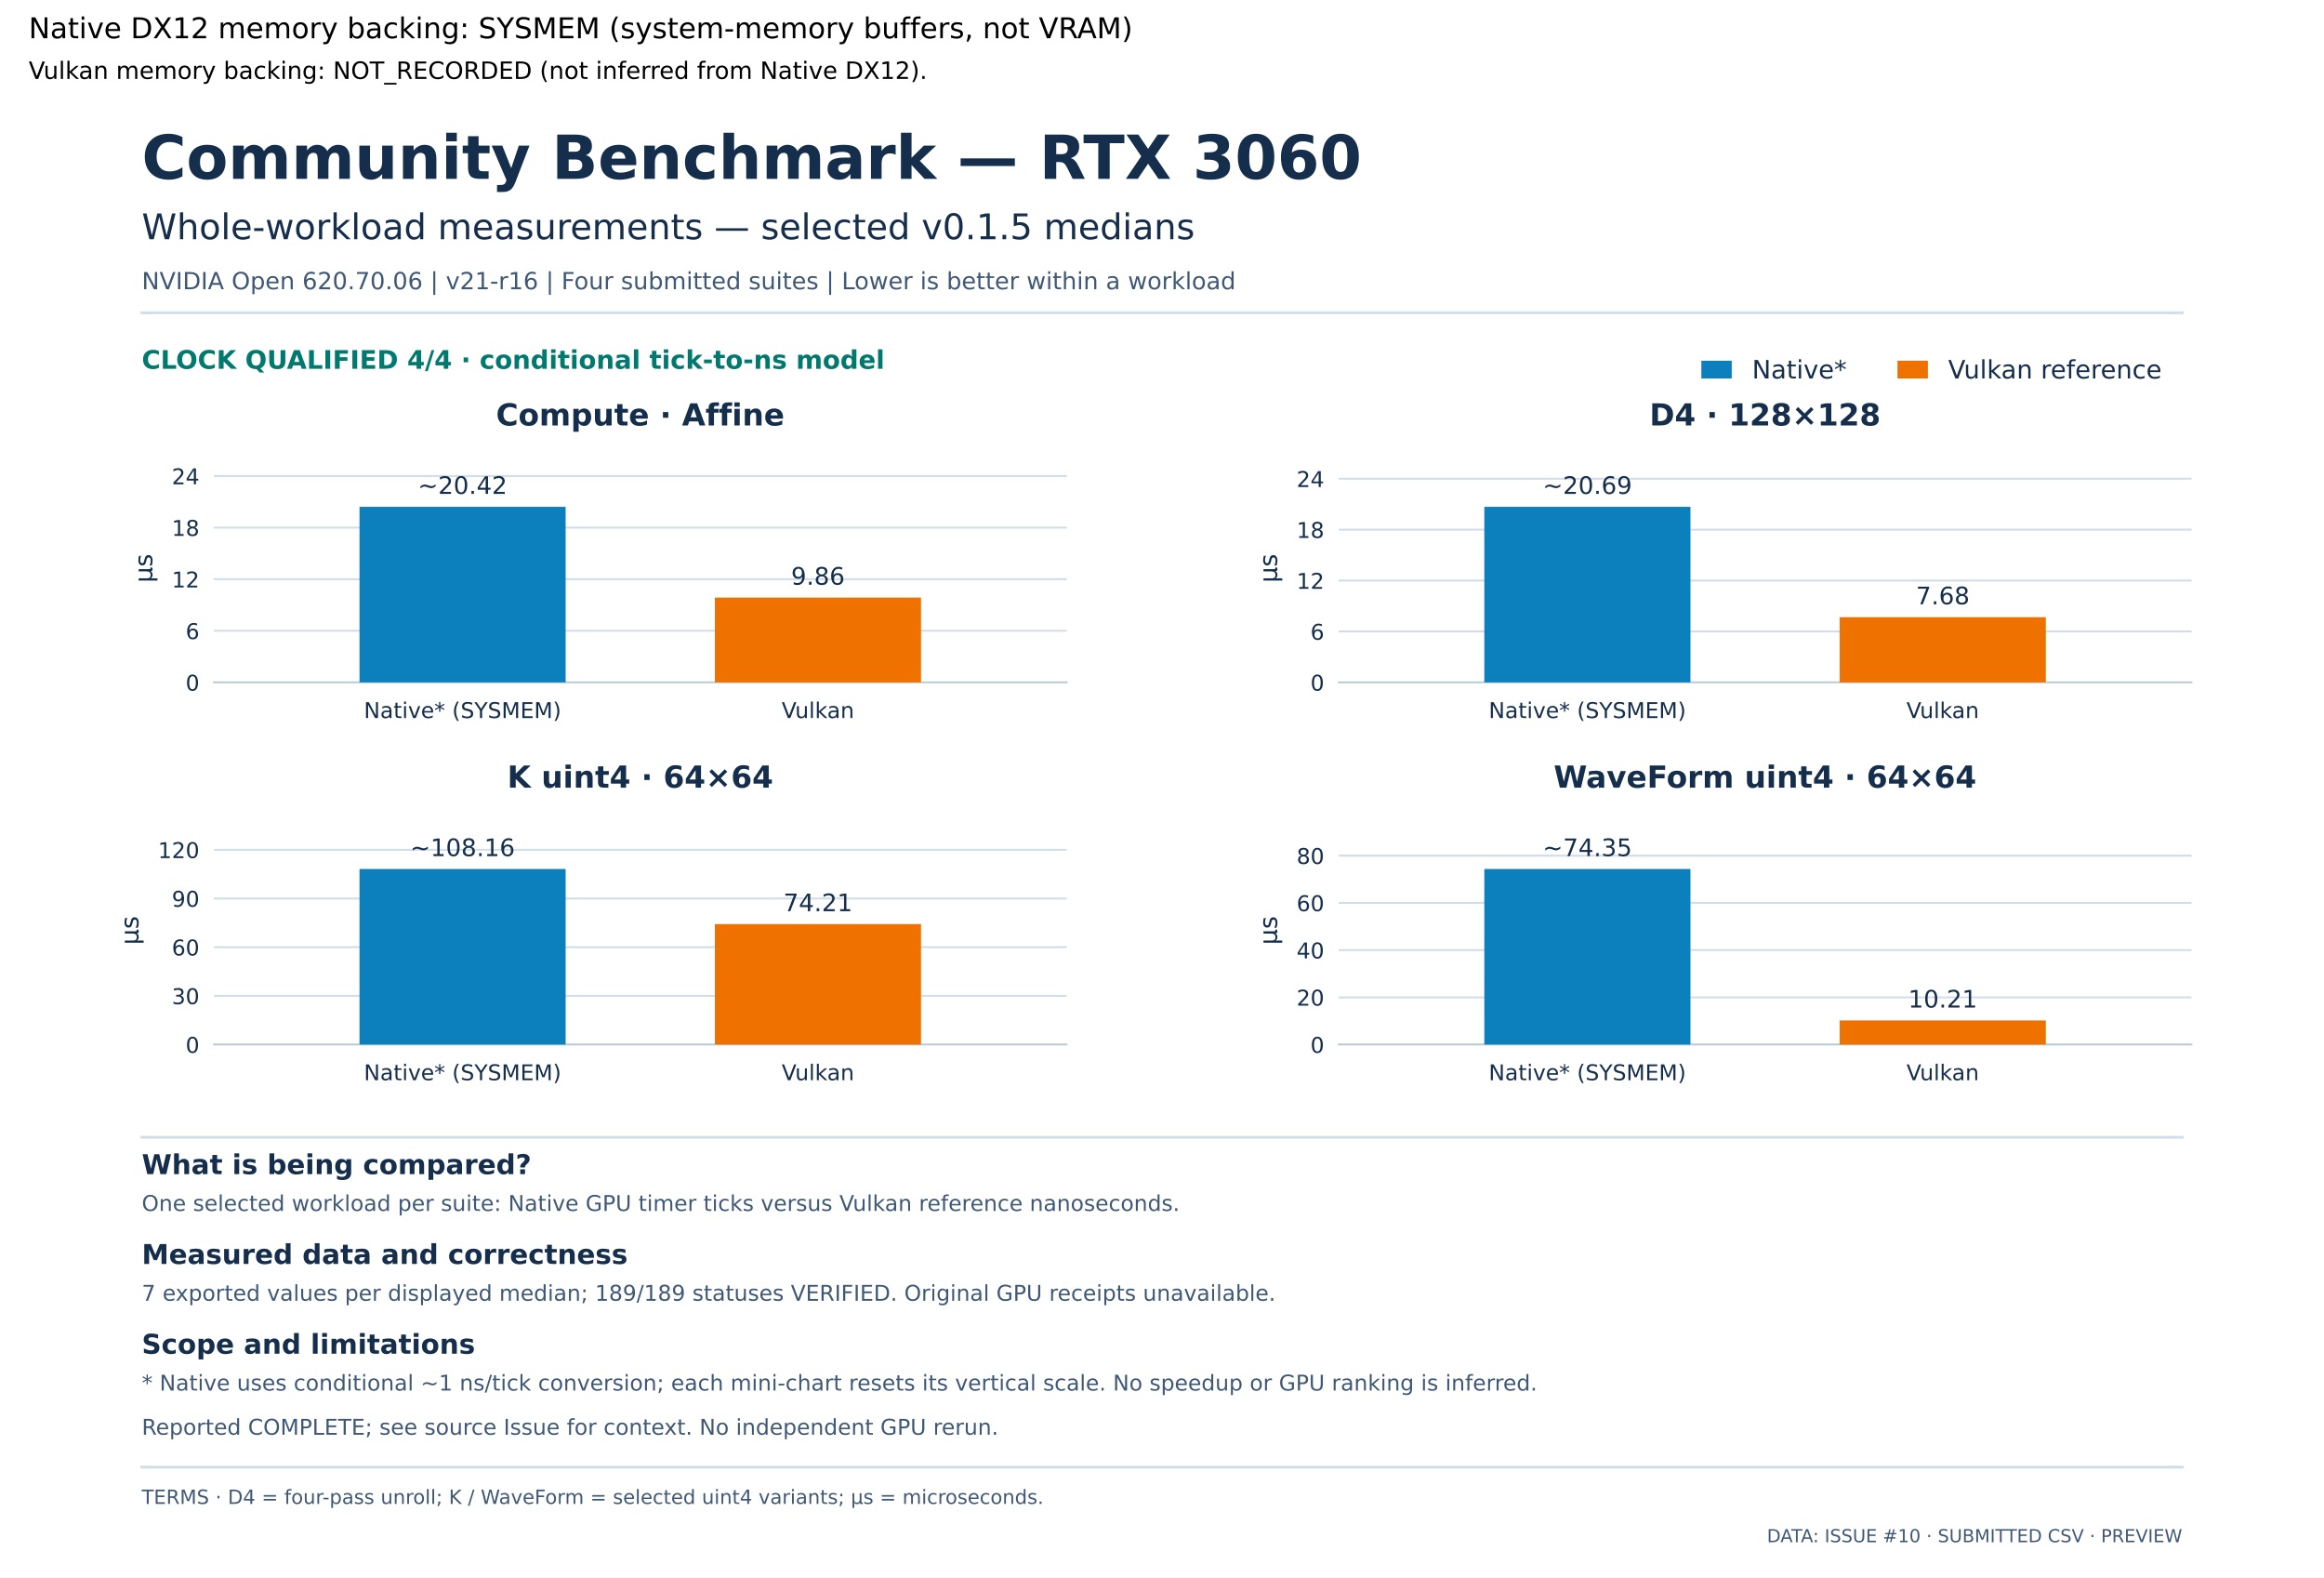
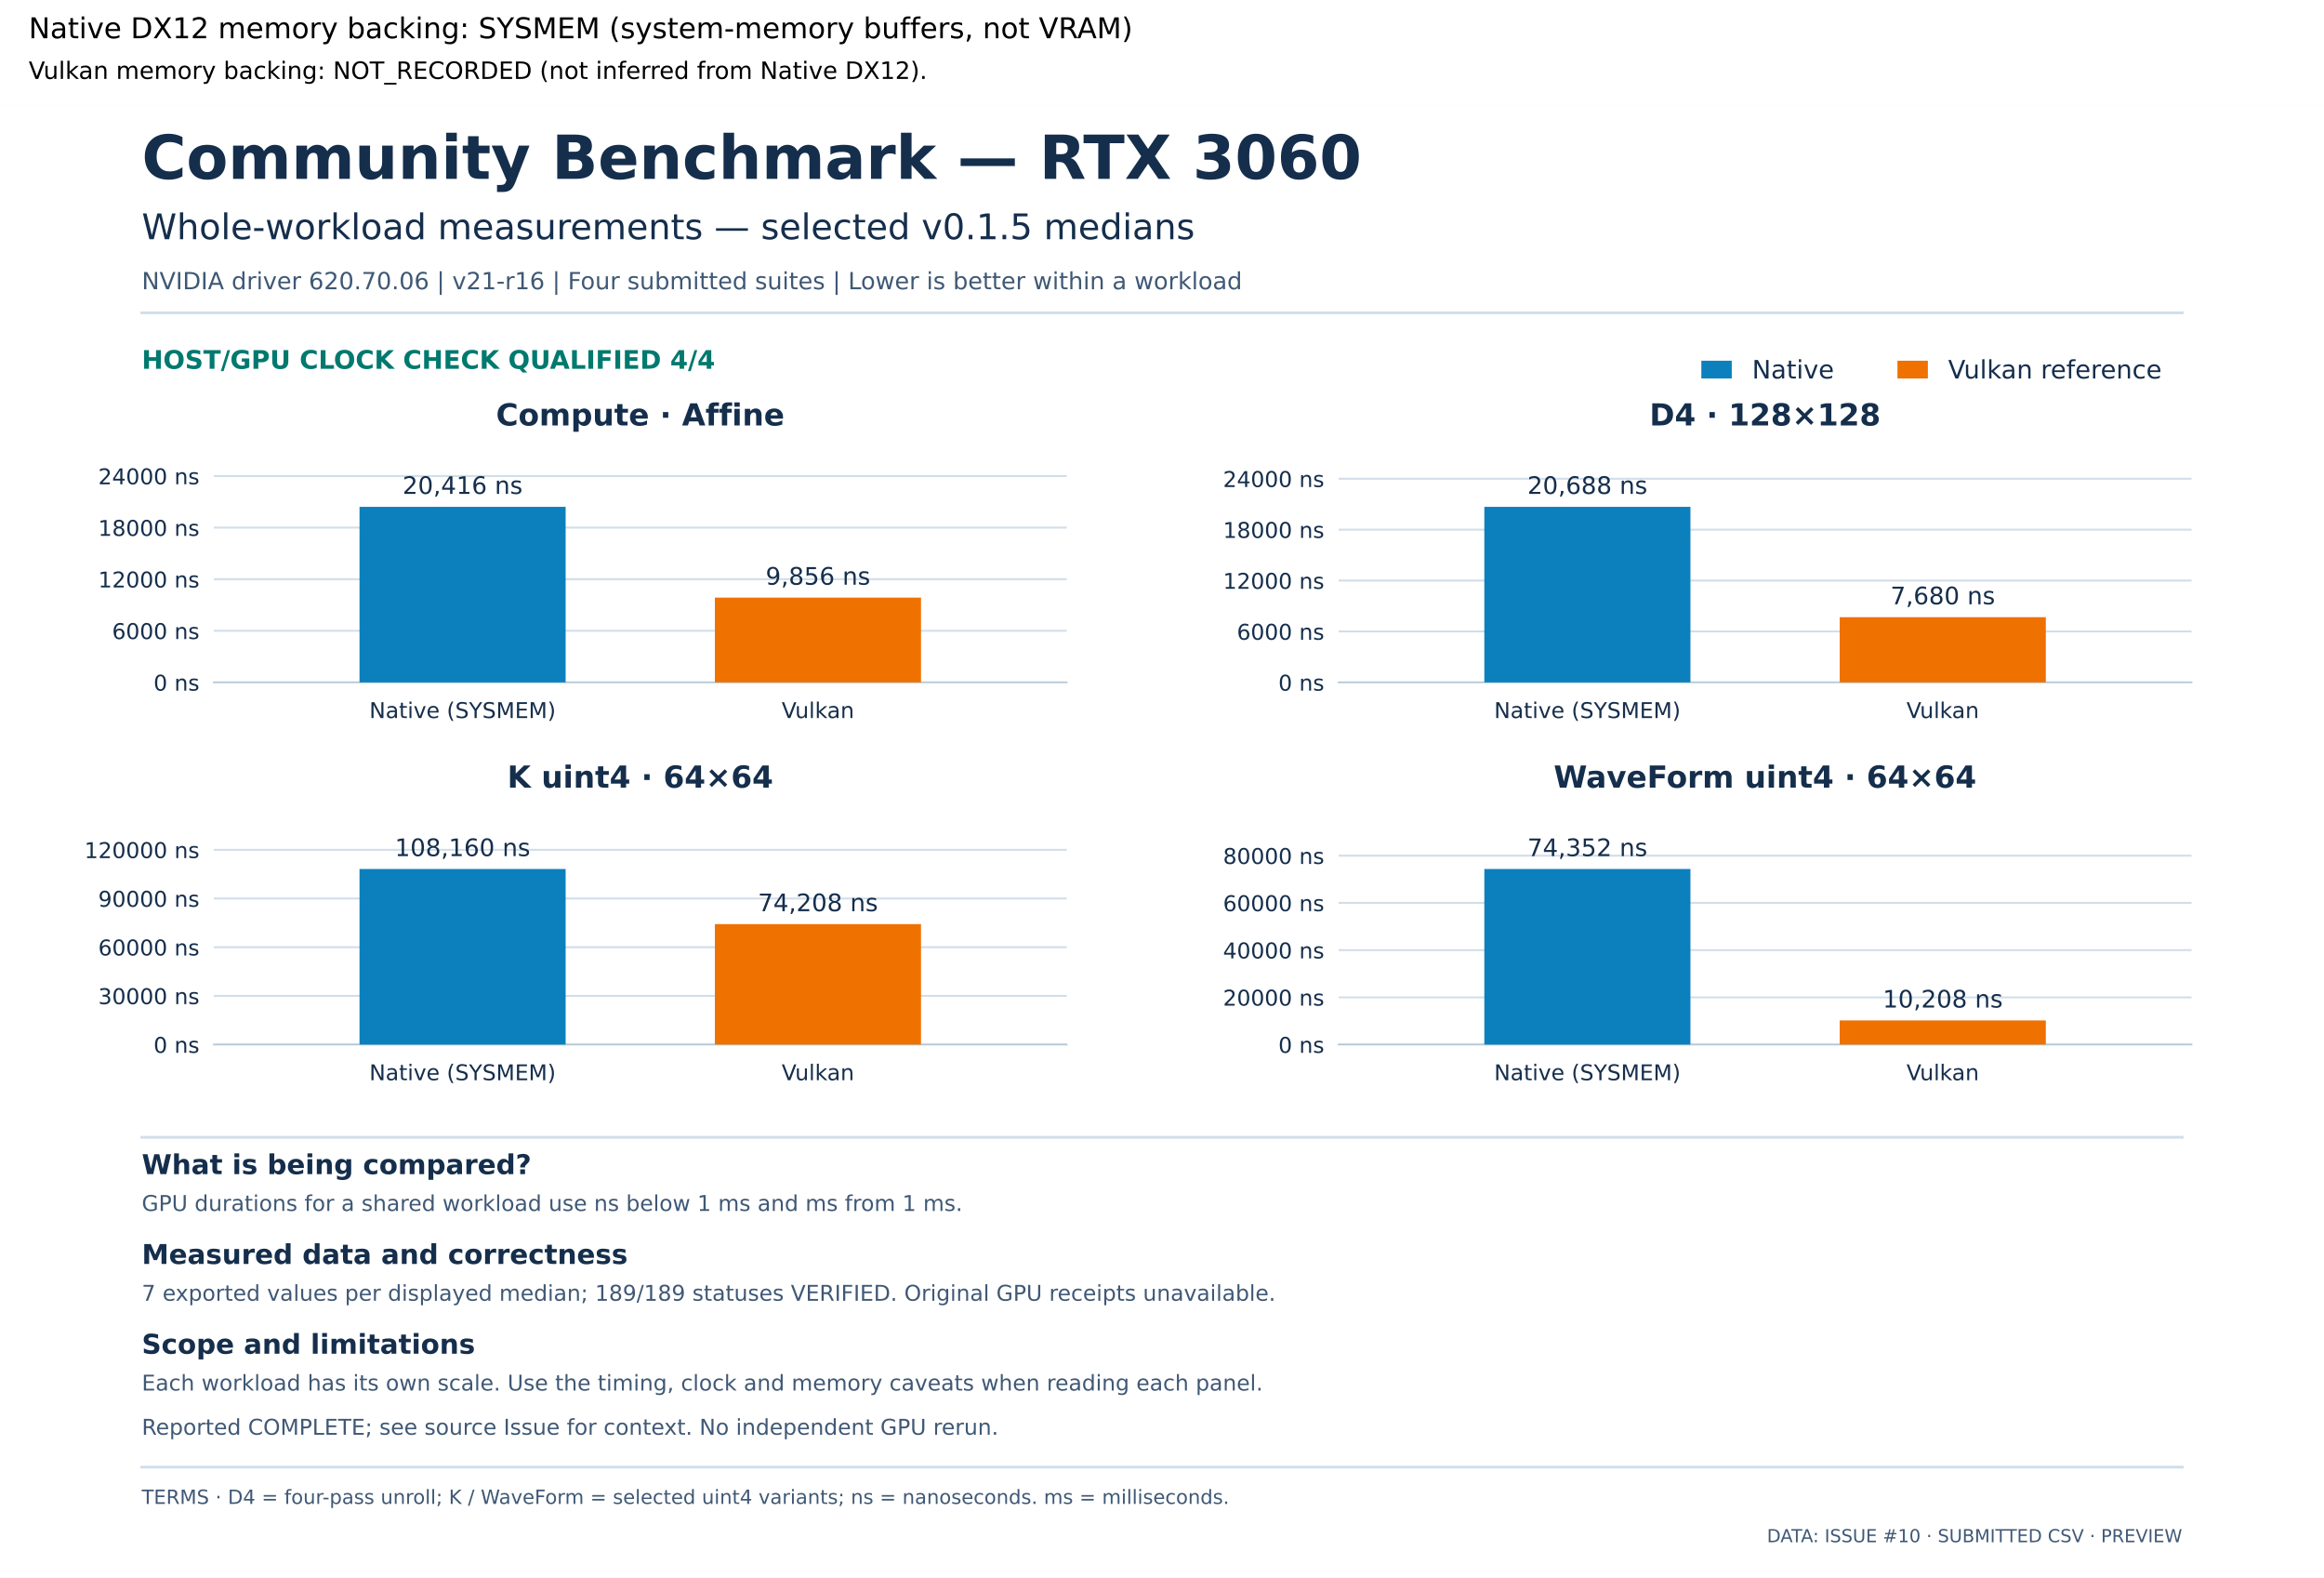
<svg xmlns="http://www.w3.org/2000/svg" width="972pt" height="659.6pt" viewBox="0 0 972 659.6" version="1.1">
  <defs>
    <style type="text/css">*{stroke-linejoin: round; stroke-linecap: butt}</style>
  </defs>
  <g id="memory-backing-label">
    <rect width="972" height="44" fill="white" />
    <text x="12" y="16" font-family="DejaVu Sans" font-size="12">Native DX12 memory backing: SYSMEM (system-memory buffers, not VRAM)</text>
    <text x="12" y="33" font-family="DejaVu Sans" font-size="10">Vulkan memory backing: NOT_RECORDED (not inferred from Native DX12).</text>
  </g>
  <g id="memory-label-offset" transform="translate(0 44)">
    <g id="figure_1">
      <g id="patch_1">
        <path d="M 0 615.6  L 972 615.6  L 972 0  L 0 0  z " style="fill: #ffffff" />
      </g>
      <g id="axes_1">
        <g id="patch_2">
          <path d="M 89.424 241.315  L 446.148 241.315  L 446.148 145.897  L 89.424 145.897  z " style="fill: #ffffff" />
        </g>
        <g id="matplotlib.axis_1">
          <g id="xtick_1">
            <g id="line2d_1" />
            <g id="text_1">
-               <text style="font-size: 9.1px; font-family: 'DejaVu Sans'; text-anchor: middle; fill: #152e4c" x="193.469" y="256.23" transform="rotate(-0 193.4685 256.2298)">Native* (SYSMEM)</text>
+               <text style="font-size: 9.1px; font-family: 'DejaVu Sans'; text-anchor: middle; fill: #152e4c" x="193.469" y="256.23" transform="rotate(-0 193.4685 256.2298)">Native (SYSMEM)</text>
            </g>
          </g>
          <g id="xtick_2">
            <g id="line2d_2" />
            <g id="text_2">
              <text style="font-size: 9.1px; font-family: 'DejaVu Sans'; text-anchor: middle; fill: #152e4c" x="342.103" y="256.23" transform="rotate(-0 342.1035 256.2298)">Vulkan</text>
            </g>
          </g>
        </g>
        <g id="matplotlib.axis_2">
          <g id="ytick_1">
            <g id="line2d_3">
              <path d="M 89.424 241.315 L 446.148 241.315" clip-path="url(#pf90b617112)" style="fill: none; stroke: #d1deea; stroke-width: 0.82; stroke-linecap: square" />
            </g>
            <g id="line2d_4" />
            <g id="text_3">
-               <text style="font-size: 9.1px; font-family: 'DejaVu Sans'; text-anchor: end; fill: #152e4c" x="83.424" y="244.772" transform="rotate(-0 83.424 244.7725)">0</text>
+               <text style="font-size: 9.1px; font-family: 'DejaVu Sans'; text-anchor: end; fill: #152e4c" x="83.424" y="244.772" transform="rotate(-0 83.424 244.7725)">0 ns</text>
            </g>
          </g>
          <g id="ytick_2">
            <g id="line2d_5">
              <path d="M 89.424 219.744 L 446.148 219.744" clip-path="url(#pf90b617112)" style="fill: none; stroke: #d1deea; stroke-width: 0.82; stroke-linecap: square" />
            </g>
            <g id="line2d_6" />
            <g id="text_4">
-               <text style="font-size: 9.1px; font-family: 'DejaVu Sans'; text-anchor: end; fill: #152e4c" x="83.424" y="223.202" transform="rotate(-0 83.424 223.2016)">6</text>
+               <text style="font-size: 9.1px; font-family: 'DejaVu Sans'; text-anchor: end; fill: #152e4c" x="83.424" y="223.202" transform="rotate(-0 83.424 223.2016)">6000 ns</text>
            </g>
          </g>
          <g id="ytick_3">
            <g id="line2d_7">
              <path d="M 89.424 198.173 L 446.148 198.173" clip-path="url(#pf90b617112)" style="fill: none; stroke: #d1deea; stroke-width: 0.82; stroke-linecap: square" />
            </g>
            <g id="line2d_8" />
            <g id="text_5">
-               <text style="font-size: 9.1px; font-family: 'DejaVu Sans'; text-anchor: end; fill: #152e4c" x="83.424" y="201.631" transform="rotate(-0 83.424 201.6308)">12</text>
+               <text style="font-size: 9.1px; font-family: 'DejaVu Sans'; text-anchor: end; fill: #152e4c" x="83.424" y="201.631" transform="rotate(-0 83.424 201.6308)">12000 ns</text>
            </g>
          </g>
          <g id="ytick_4">
            <g id="line2d_9">
              <path d="M 89.424 176.603 L 446.148 176.603" clip-path="url(#pf90b617112)" style="fill: none; stroke: #d1deea; stroke-width: 0.82; stroke-linecap: square" />
            </g>
            <g id="line2d_10" />
            <g id="text_6">
-               <text style="font-size: 9.1px; font-family: 'DejaVu Sans'; text-anchor: end; fill: #152e4c" x="83.424" y="180.06" transform="rotate(-0 83.424 180.0599)">18</text>
+               <text style="font-size: 9.1px; font-family: 'DejaVu Sans'; text-anchor: end; fill: #152e4c" x="83.424" y="180.06" transform="rotate(-0 83.424 180.0599)">18000 ns</text>
            </g>
          </g>
          <g id="ytick_5">
            <g id="line2d_11">
              <path d="M 89.424 155.032 L 446.148 155.032" clip-path="url(#pf90b617112)" style="fill: none; stroke: #d1deea; stroke-width: 0.82; stroke-linecap: square" />
            </g>
            <g id="line2d_12" />
            <g id="text_7">
-               <text style="font-size: 9.1px; font-family: 'DejaVu Sans'; text-anchor: end; fill: #152e4c" x="83.424" y="158.489" transform="rotate(-0 83.424 158.489)">24</text>
+               <text style="font-size: 9.1px; font-family: 'DejaVu Sans'; text-anchor: end; fill: #152e4c" x="83.424" y="158.489" transform="rotate(-0 83.424 158.489)">24000 ns</text>
            </g>
          </g>
          <g id="text_8">
-             <text style="font-size: 10.4px; font-family: 'DejaVu Sans'; text-anchor: middle; fill: #152e4c" x="63.681" y="193.606" transform="rotate(-90 63.68138 193.6062)">µs</text>
+             <text style="font-size: 10.4px; font-family: 'DejaVu Sans'; text-anchor: middle; fill: #152e4c" x="63.681" y="193.606" transform="rotate(-90 63.68138 193.6062)" />
          </g>
        </g>
        <g id="patch_3">
          <path d="M 89.424 241.315  L 446.148 241.315  " style="fill: none; stroke: #b7c9d7; stroke-width: 0.7; stroke-linejoin: miter; stroke-linecap: square" />
        </g>
        <g id="patch_4">
          <path d="M 150.364 241.315 L 236.573 241.315 L 236.573 167.917 L 150.364 167.917 z" clip-path="url(#pf90b617112)" style="fill: #0c80bd" />
        </g>
        <g id="patch_5">
          <path d="M 298.999 241.315 L 385.208 241.315 L 385.208 205.881 L 298.999 205.881 z" clip-path="url(#pf90b617112)" style="fill: #ef7100" />
        </g>
        <g id="text_9">
-           <text style="font-size: 10.1px; font-family: 'DejaVu Sans'; text-anchor: middle; fill: #152e4c" x="193.469" y="162.513" transform="rotate(-0 193.4685 162.5133)">~20.42</text>
+           <text style="font-size: 10.1px; font-family: 'DejaVu Sans'; text-anchor: middle; fill: #152e4c" x="193.469" y="162.513" transform="rotate(-0 193.4685 162.5133)">20,416 ns</text>
        </g>
        <g id="text_10">
-           <text style="font-size: 10.1px; font-family: 'DejaVu Sans'; text-anchor: middle; fill: #152e4c" x="342.103" y="200.478" transform="rotate(-0 342.1035 200.478)">9.86</text>
+           <text style="font-size: 10.1px; font-family: 'DejaVu Sans'; text-anchor: middle; fill: #152e4c" x="342.103" y="200.478" transform="rotate(-0 342.1035 200.478)">9,856 ns</text>
        </g>
        <g id="text_11">
          <text style="font-weight: 700; font-size: 12.7px; font-family: 'DejaVu Sans'; text-anchor: middle; fill: #152e4c" x="267.786" y="133.897" transform="rotate(-0 267.786 133.8972)">Compute · Affine</text>
        </g>
      </g>
      <g id="axes_2">
        <g id="patch_6">
          <path d="M 559.872 241.315  L 916.596 241.315  L 916.596 145.897  L 559.872 145.897  z " style="fill: #ffffff" />
        </g>
        <g id="matplotlib.axis_3">
          <g id="xtick_3">
            <g id="line2d_13" />
            <g id="text_12">
-               <text style="font-size: 9.1px; font-family: 'DejaVu Sans'; text-anchor: middle; fill: #152e4c" x="663.917" y="256.23" transform="rotate(-0 663.9165 256.2298)">Native* (SYSMEM)</text>
+               <text style="font-size: 9.1px; font-family: 'DejaVu Sans'; text-anchor: middle; fill: #152e4c" x="663.917" y="256.23" transform="rotate(-0 663.9165 256.2298)">Native (SYSMEM)</text>
            </g>
          </g>
          <g id="xtick_4">
            <g id="line2d_14" />
            <g id="text_13">
              <text style="font-size: 9.1px; font-family: 'DejaVu Sans'; text-anchor: middle; fill: #152e4c" x="812.552" y="256.23" transform="rotate(-0 812.5515 256.2298)">Vulkan</text>
            </g>
          </g>
        </g>
        <g id="matplotlib.axis_4">
          <g id="ytick_6">
            <g id="line2d_15">
              <path d="M 559.872 241.315 L 916.596 241.315" clip-path="url(#p47ffd843cd)" style="fill: none; stroke: #d1deea; stroke-width: 0.82; stroke-linecap: square" />
            </g>
            <g id="line2d_16" />
            <g id="text_14">
-               <text style="font-size: 9.1px; font-family: 'DejaVu Sans'; text-anchor: end; fill: #152e4c" x="553.872" y="244.772" transform="rotate(-0 553.872 244.7725)">0</text>
+               <text style="font-size: 9.1px; font-family: 'DejaVu Sans'; text-anchor: end; fill: #152e4c" x="553.872" y="244.772" transform="rotate(-0 553.872 244.7725)">0 ns</text>
            </g>
          </g>
          <g id="ytick_7">
            <g id="line2d_17">
              <path d="M 559.872 220.028 L 916.596 220.028" clip-path="url(#p47ffd843cd)" style="fill: none; stroke: #d1deea; stroke-width: 0.82; stroke-linecap: square" />
            </g>
            <g id="line2d_18" />
            <g id="text_15">
-               <text style="font-size: 9.1px; font-family: 'DejaVu Sans'; text-anchor: end; fill: #152e4c" x="553.872" y="223.485" transform="rotate(-0 553.872 223.4852)">6</text>
+               <text style="font-size: 9.1px; font-family: 'DejaVu Sans'; text-anchor: end; fill: #152e4c" x="553.872" y="223.485" transform="rotate(-0 553.872 223.4852)">6000 ns</text>
            </g>
          </g>
          <g id="ytick_8">
            <g id="line2d_19">
              <path d="M 559.872 198.741 L 916.596 198.741" clip-path="url(#p47ffd843cd)" style="fill: none; stroke: #d1deea; stroke-width: 0.82; stroke-linecap: square" />
            </g>
            <g id="line2d_20" />
            <g id="text_16">
-               <text style="font-size: 9.1px; font-family: 'DejaVu Sans'; text-anchor: end; fill: #152e4c" x="553.872" y="202.198" transform="rotate(-0 553.872 202.198)">12</text>
+               <text style="font-size: 9.1px; font-family: 'DejaVu Sans'; text-anchor: end; fill: #152e4c" x="553.872" y="202.198" transform="rotate(-0 553.872 202.198)">12000 ns</text>
            </g>
          </g>
          <g id="ytick_9">
            <g id="line2d_21">
              <path d="M 559.872 177.453 L 916.596 177.453" clip-path="url(#p47ffd843cd)" style="fill: none; stroke: #d1deea; stroke-width: 0.82; stroke-linecap: square" />
            </g>
            <g id="line2d_22" />
            <g id="text_17">
-               <text style="font-size: 9.1px; font-family: 'DejaVu Sans'; text-anchor: end; fill: #152e4c" x="553.872" y="180.911" transform="rotate(-0 553.872 180.9107)">18</text>
+               <text style="font-size: 9.1px; font-family: 'DejaVu Sans'; text-anchor: end; fill: #152e4c" x="553.872" y="180.911" transform="rotate(-0 553.872 180.9107)">18000 ns</text>
            </g>
          </g>
          <g id="ytick_10">
            <g id="line2d_23">
              <path d="M 559.872 156.166 L 916.596 156.166" clip-path="url(#p47ffd843cd)" style="fill: none; stroke: #d1deea; stroke-width: 0.82; stroke-linecap: square" />
            </g>
            <g id="line2d_24" />
            <g id="text_18">
-               <text style="font-size: 9.1px; font-family: 'DejaVu Sans'; text-anchor: end; fill: #152e4c" x="553.872" y="159.623" transform="rotate(-0 553.872 159.6235)">24</text>
+               <text style="font-size: 9.1px; font-family: 'DejaVu Sans'; text-anchor: end; fill: #152e4c" x="553.872" y="159.623" transform="rotate(-0 553.872 159.6235)">24000 ns</text>
            </g>
          </g>
          <g id="text_19">
-             <text style="font-size: 10.4px; font-family: 'DejaVu Sans'; text-anchor: middle; fill: #152e4c" x="534.129" y="193.606" transform="rotate(-90 534.1294 193.6062)">µs</text>
+             <text style="font-size: 10.4px; font-family: 'DejaVu Sans'; text-anchor: middle; fill: #152e4c" x="534.129" y="193.606" transform="rotate(-90 534.1294 193.6062)" />
          </g>
        </g>
        <g id="patch_7">
          <path d="M 559.872 241.315  L 916.596 241.315  " style="fill: none; stroke: #b7c9d7; stroke-width: 0.7; stroke-linejoin: miter; stroke-linecap: square" />
        </g>
        <g id="patch_8">
          <path d="M 620.812 241.315 L 707.021 241.315 L 707.021 167.917 L 620.812 167.917 z" clip-path="url(#p47ffd843cd)" style="fill: #0c80bd" />
        </g>
        <g id="patch_9">
          <path d="M 769.447 241.315 L 855.656 241.315 L 855.656 214.068 L 769.447 214.068 z" clip-path="url(#p47ffd843cd)" style="fill: #ef7100" />
        </g>
        <g id="text_20">
-           <text style="font-size: 10.1px; font-family: 'DejaVu Sans'; text-anchor: middle; fill: #152e4c" x="663.917" y="162.513" transform="rotate(-0 663.9165 162.5133)">~20.69</text>
+           <text style="font-size: 10.1px; font-family: 'DejaVu Sans'; text-anchor: middle; fill: #152e4c" x="663.917" y="162.513" transform="rotate(-0 663.9165 162.5133)">20,688 ns</text>
        </g>
        <g id="text_21">
-           <text style="font-size: 10.1px; font-family: 'DejaVu Sans'; text-anchor: middle; fill: #152e4c" x="812.552" y="208.664" transform="rotate(-0 812.5515 208.6641)">7.68</text>
+           <text style="font-size: 10.1px; font-family: 'DejaVu Sans'; text-anchor: middle; fill: #152e4c" x="812.552" y="208.664" transform="rotate(-0 812.5515 208.6641)">7,680 ns</text>
        </g>
        <g id="text_22">
          <text style="font-weight: 700; font-size: 12.7px; font-family: 'DejaVu Sans'; text-anchor: middle; fill: #152e4c" x="738.234" y="133.897" transform="rotate(-0 738.234 133.8972)">D4 · 128×128</text>
        </g>
      </g>
      <g id="axes_3">
        <g id="patch_10">
          <path d="M 89.424 392.753  L 446.148 392.753  L 446.148 297.335  L 89.424 297.335  z " style="fill: #ffffff" />
        </g>
        <g id="matplotlib.axis_5">
          <g id="xtick_5">
            <g id="line2d_25" />
            <g id="text_23">
-               <text style="font-size: 9.1px; font-family: 'DejaVu Sans'; text-anchor: middle; fill: #152e4c" x="193.469" y="407.667" transform="rotate(-0 193.4685 407.6674)">Native* (SYSMEM)</text>
+               <text style="font-size: 9.1px; font-family: 'DejaVu Sans'; text-anchor: middle; fill: #152e4c" x="193.469" y="407.667" transform="rotate(-0 193.4685 407.6674)">Native (SYSMEM)</text>
            </g>
          </g>
          <g id="xtick_6">
            <g id="line2d_26" />
            <g id="text_24">
              <text style="font-size: 9.1px; font-family: 'DejaVu Sans'; text-anchor: middle; fill: #152e4c" x="342.103" y="407.667" transform="rotate(-0 342.1035 407.6674)">Vulkan</text>
            </g>
          </g>
        </g>
        <g id="matplotlib.axis_6">
          <g id="ytick_11">
            <g id="line2d_27">
              <path d="M 89.424 392.753 L 446.148 392.753" clip-path="url(#p87162da46b)" style="fill: none; stroke: #d1deea; stroke-width: 0.82; stroke-linecap: square" />
            </g>
            <g id="line2d_28" />
            <g id="text_25">
-               <text style="font-size: 9.1px; font-family: 'DejaVu Sans'; text-anchor: end; fill: #152e4c" x="83.424" y="396.21" transform="rotate(-0 83.424 396.2101)">0</text>
+               <text style="font-size: 9.1px; font-family: 'DejaVu Sans'; text-anchor: end; fill: #152e4c" x="83.424" y="396.21" transform="rotate(-0 83.424 396.2101)">0 ns</text>
            </g>
          </g>
          <g id="ytick_12">
            <g id="line2d_29">
              <path d="M 89.424 372.394 L 446.148 372.394" clip-path="url(#p87162da46b)" style="fill: none; stroke: #d1deea; stroke-width: 0.82; stroke-linecap: square" />
            </g>
            <g id="line2d_30" />
            <g id="text_26">
-               <text style="font-size: 9.1px; font-family: 'DejaVu Sans'; text-anchor: end; fill: #152e4c" x="83.424" y="375.852" transform="rotate(-0 83.424 375.8518)">30</text>
+               <text style="font-size: 9.1px; font-family: 'DejaVu Sans'; text-anchor: end; fill: #152e4c" x="83.424" y="375.852" transform="rotate(-0 83.424 375.8518)">30000 ns</text>
            </g>
          </g>
          <g id="ytick_13">
            <g id="line2d_31">
              <path d="M 89.424 352.036 L 446.148 352.036" clip-path="url(#p87162da46b)" style="fill: none; stroke: #d1deea; stroke-width: 0.82; stroke-linecap: square" />
            </g>
            <g id="line2d_32" />
            <g id="text_27">
-               <text style="font-size: 9.1px; font-family: 'DejaVu Sans'; text-anchor: end; fill: #152e4c" x="83.424" y="355.493" transform="rotate(-0 83.424 355.4935)">60</text>
+               <text style="font-size: 9.1px; font-family: 'DejaVu Sans'; text-anchor: end; fill: #152e4c" x="83.424" y="355.493" transform="rotate(-0 83.424 355.4935)">60000 ns</text>
            </g>
          </g>
          <g id="ytick_14">
            <g id="line2d_33">
              <path d="M 89.424 331.678 L 446.148 331.678" clip-path="url(#p87162da46b)" style="fill: none; stroke: #d1deea; stroke-width: 0.82; stroke-linecap: square" />
            </g>
            <g id="line2d_34" />
            <g id="text_28">
-               <text style="font-size: 9.1px; font-family: 'DejaVu Sans'; text-anchor: end; fill: #152e4c" x="83.424" y="335.135" transform="rotate(-0 83.424 335.1352)">90</text>
+               <text style="font-size: 9.1px; font-family: 'DejaVu Sans'; text-anchor: end; fill: #152e4c" x="83.424" y="335.135" transform="rotate(-0 83.424 335.1352)">90000 ns</text>
            </g>
          </g>
          <g id="ytick_15">
            <g id="line2d_35">
              <path d="M 89.424 311.32 L 446.148 311.32" clip-path="url(#p87162da46b)" style="fill: none; stroke: #d1deea; stroke-width: 0.82; stroke-linecap: square" />
            </g>
            <g id="line2d_36" />
            <g id="text_29">
-               <text style="font-size: 9.1px; font-family: 'DejaVu Sans'; text-anchor: end; fill: #152e4c" x="83.424" y="314.777" transform="rotate(-0 83.424 314.7769)">120</text>
+               <text style="font-size: 9.1px; font-family: 'DejaVu Sans'; text-anchor: end; fill: #152e4c" x="83.424" y="314.777" transform="rotate(-0 83.424 314.7769)">120000 ns</text>
            </g>
          </g>
          <g id="text_30">
-             <text style="font-size: 10.4px; font-family: 'DejaVu Sans'; text-anchor: middle; fill: #152e4c" x="57.892" y="345.044" transform="rotate(-90 57.8915 345.0438)">µs</text>
+             <text style="font-size: 10.4px; font-family: 'DejaVu Sans'; text-anchor: middle; fill: #152e4c" x="57.892" y="345.044" transform="rotate(-90 57.8915 345.0438)" />
          </g>
        </g>
        <g id="patch_11">
          <path d="M 89.424 392.753  L 446.148 392.753  " style="fill: none; stroke: #b7c9d7; stroke-width: 0.7; stroke-linejoin: miter; stroke-linecap: square" />
        </g>
        <g id="patch_12">
          <path d="M 150.364 392.753 L 236.573 392.753 L 236.573 319.354 L 150.364 319.354 z" clip-path="url(#p87162da46b)" style="fill: #0c80bd" />
        </g>
        <g id="patch_13">
          <path d="M 298.999 392.753 L 385.208 392.753 L 385.208 342.395 L 298.999 342.395 z" clip-path="url(#p87162da46b)" style="fill: #ef7100" />
        </g>
        <g id="text_31">
-           <text style="font-size: 10.1px; font-family: 'DejaVu Sans'; text-anchor: middle; fill: #152e4c" x="193.469" y="313.951" transform="rotate(-0 193.4685 313.9509)">~108.16</text>
+           <text style="font-size: 10.1px; font-family: 'DejaVu Sans'; text-anchor: middle; fill: #152e4c" x="193.469" y="313.951" transform="rotate(-0 193.4685 313.9509)">108,160 ns</text>
        </g>
        <g id="text_32">
-           <text style="font-size: 10.1px; font-family: 'DejaVu Sans'; text-anchor: middle; fill: #152e4c" x="342.103" y="336.991" transform="rotate(-0 342.1035 336.9911)">74.21</text>
+           <text style="font-size: 10.1px; font-family: 'DejaVu Sans'; text-anchor: middle; fill: #152e4c" x="342.103" y="336.991" transform="rotate(-0 342.1035 336.9911)">74,208 ns</text>
        </g>
        <g id="text_33">
          <text style="font-weight: 700; font-size: 12.7px; font-family: 'DejaVu Sans'; text-anchor: middle; fill: #152e4c" x="267.786" y="285.335" transform="rotate(-0 267.786 285.3348)">K uint4 · 64×64</text>
        </g>
      </g>
      <g id="axes_4">
        <g id="patch_14">
          <path d="M 559.872 392.753  L 916.596 392.753  L 916.596 297.335  L 559.872 297.335  z " style="fill: #ffffff" />
        </g>
        <g id="matplotlib.axis_7">
          <g id="xtick_7">
            <g id="line2d_37" />
            <g id="text_34">
-               <text style="font-size: 9.1px; font-family: 'DejaVu Sans'; text-anchor: middle; fill: #152e4c" x="663.917" y="407.667" transform="rotate(-0 663.9165 407.6674)">Native* (SYSMEM)</text>
+               <text style="font-size: 9.1px; font-family: 'DejaVu Sans'; text-anchor: middle; fill: #152e4c" x="663.917" y="407.667" transform="rotate(-0 663.9165 407.6674)">Native (SYSMEM)</text>
            </g>
          </g>
          <g id="xtick_8">
            <g id="line2d_38" />
            <g id="text_35">
              <text style="font-size: 9.1px; font-family: 'DejaVu Sans'; text-anchor: middle; fill: #152e4c" x="812.552" y="407.667" transform="rotate(-0 812.5515 407.6674)">Vulkan</text>
            </g>
          </g>
        </g>
        <g id="matplotlib.axis_8">
          <g id="ytick_16">
            <g id="line2d_39">
              <path d="M 559.872 392.753 L 916.596 392.753" clip-path="url(#pd8f88adcad)" style="fill: none; stroke: #d1deea; stroke-width: 0.82; stroke-linecap: square" />
            </g>
            <g id="line2d_40" />
            <g id="text_36">
-               <text style="font-size: 9.1px; font-family: 'DejaVu Sans'; text-anchor: end; fill: #152e4c" x="553.872" y="396.21" transform="rotate(-0 553.872 396.2101)">0</text>
+               <text style="font-size: 9.1px; font-family: 'DejaVu Sans'; text-anchor: end; fill: #152e4c" x="553.872" y="396.21" transform="rotate(-0 553.872 396.2101)">0 ns</text>
            </g>
          </g>
          <g id="ytick_17">
            <g id="line2d_41">
              <path d="M 559.872 373.009 L 916.596 373.009" clip-path="url(#pd8f88adcad)" style="fill: none; stroke: #d1deea; stroke-width: 0.82; stroke-linecap: square" />
            </g>
            <g id="line2d_42" />
            <g id="text_37">
-               <text style="font-size: 9.1px; font-family: 'DejaVu Sans'; text-anchor: end; fill: #152e4c" x="553.872" y="376.467" transform="rotate(-0 553.872 376.4666)">20</text>
+               <text style="font-size: 9.1px; font-family: 'DejaVu Sans'; text-anchor: end; fill: #152e4c" x="553.872" y="376.467" transform="rotate(-0 553.872 376.4666)">20000 ns</text>
            </g>
          </g>
          <g id="ytick_18">
            <g id="line2d_43">
              <path d="M 559.872 353.266 L 916.596 353.266" clip-path="url(#pd8f88adcad)" style="fill: none; stroke: #d1deea; stroke-width: 0.82; stroke-linecap: square" />
            </g>
            <g id="line2d_44" />
            <g id="text_38">
-               <text style="font-size: 9.1px; font-family: 'DejaVu Sans'; text-anchor: end; fill: #152e4c" x="553.872" y="356.723" transform="rotate(-0 553.872 356.7231)">40</text>
+               <text style="font-size: 9.1px; font-family: 'DejaVu Sans'; text-anchor: end; fill: #152e4c" x="553.872" y="356.723" transform="rotate(-0 553.872 356.7231)">40000 ns</text>
            </g>
          </g>
          <g id="ytick_19">
            <g id="line2d_45">
              <path d="M 559.872 333.522 L 916.596 333.522" clip-path="url(#pd8f88adcad)" style="fill: none; stroke: #d1deea; stroke-width: 0.82; stroke-linecap: square" />
            </g>
            <g id="line2d_46" />
            <g id="text_39">
-               <text style="font-size: 9.1px; font-family: 'DejaVu Sans'; text-anchor: end; fill: #152e4c" x="553.872" y="336.98" transform="rotate(-0 553.872 336.9796)">60</text>
+               <text style="font-size: 9.1px; font-family: 'DejaVu Sans'; text-anchor: end; fill: #152e4c" x="553.872" y="336.98" transform="rotate(-0 553.872 336.9796)">60000 ns</text>
            </g>
          </g>
          <g id="ytick_20">
            <g id="line2d_47">
              <path d="M 559.872 313.779 L 916.596 313.779" clip-path="url(#pd8f88adcad)" style="fill: none; stroke: #d1deea; stroke-width: 0.82; stroke-linecap: square" />
            </g>
            <g id="line2d_48" />
            <g id="text_40">
-               <text style="font-size: 9.1px; font-family: 'DejaVu Sans'; text-anchor: end; fill: #152e4c" x="553.872" y="317.236" transform="rotate(-0 553.872 317.2361)">80</text>
+               <text style="font-size: 9.1px; font-family: 'DejaVu Sans'; text-anchor: end; fill: #152e4c" x="553.872" y="317.236" transform="rotate(-0 553.872 317.2361)">80000 ns</text>
            </g>
          </g>
          <g id="text_41">
-             <text style="font-size: 10.4px; font-family: 'DejaVu Sans'; text-anchor: middle; fill: #152e4c" x="534.129" y="345.044" transform="rotate(-90 534.1294 345.0438)">µs</text>
+             <text style="font-size: 10.4px; font-family: 'DejaVu Sans'; text-anchor: middle; fill: #152e4c" x="534.129" y="345.044" transform="rotate(-90 534.1294 345.0438)" />
          </g>
        </g>
        <g id="patch_15">
          <path d="M 559.872 392.753  L 916.596 392.753  " style="fill: none; stroke: #b7c9d7; stroke-width: 0.7; stroke-linejoin: miter; stroke-linecap: square" />
        </g>
        <g id="patch_16">
          <path d="M 620.812 392.753 L 707.021 392.753 L 707.021 319.354 L 620.812 319.354 z" clip-path="url(#pd8f88adcad)" style="fill: #0c80bd" />
        </g>
        <g id="patch_17">
          <path d="M 769.447 392.753 L 855.656 392.753 L 855.656 382.676 L 769.447 382.676 z" clip-path="url(#pd8f88adcad)" style="fill: #ef7100" />
        </g>
        <g id="text_42">
-           <text style="font-size: 10.1px; font-family: 'DejaVu Sans'; text-anchor: middle; fill: #152e4c" x="663.917" y="313.951" transform="rotate(-0 663.9165 313.9509)">~74.35</text>
+           <text style="font-size: 10.1px; font-family: 'DejaVu Sans'; text-anchor: middle; fill: #152e4c" x="663.917" y="313.951" transform="rotate(-0 663.9165 313.9509)">74,352 ns</text>
        </g>
        <g id="text_43">
-           <text style="font-size: 10.1px; font-family: 'DejaVu Sans'; text-anchor: middle; fill: #152e4c" x="812.552" y="377.272" transform="rotate(-0 812.5515 377.2723)">10.21</text>
+           <text style="font-size: 10.1px; font-family: 'DejaVu Sans'; text-anchor: middle; fill: #152e4c" x="812.552" y="377.272" transform="rotate(-0 812.5515 377.2723)">10,208 ns</text>
        </g>
        <g id="text_44">
          <text style="font-weight: 700; font-size: 12.7px; font-family: 'DejaVu Sans'; text-anchor: middle; fill: #152e4c" x="738.234" y="285.335" transform="rotate(-0 738.234 285.3348)">WaveForm uint4 · 64×64</text>
        </g>
      </g>
      <g id="line2d_49">
        <path d="M 59.292 86.8  L 912.708 86.8  " style="fill: none; stroke: #d1deea; stroke-width: 1.15; stroke-linecap: square" />
      </g>
      <g id="line2d_50">
        <path d="M 59.292 431.536  L 912.708 431.536  " style="fill: none; stroke: #d1deea; stroke-width: 1.15; stroke-linecap: square" />
      </g>
      <g id="line2d_51">
        <path d="M 59.292 569.43  L 912.708 569.43  " style="fill: none; stroke: #d1deea; stroke-width: 1.15; stroke-linecap: square" />
      </g>
      <g id="text_45">
        <text style="font-weight: 700; font-size: 25.4px; font-family: 'DejaVu Sans'; text-anchor: start; fill: #152e4c" x="59.292" y="30.78" transform="rotate(-0 59.292 30.78)">Community Benchmark — RTX 3060</text>
      </g>
      <g id="text_46">
        <text style="font-size: 14.8px; font-family: 'DejaVu Sans'; text-anchor: start; fill: #152e4c" x="59.292" y="56.02" transform="rotate(-0 59.292 56.0196)">Whole-workload measurements — selected v0.1.5 medians</text>
      </g>
      <g id="text_47">
-         <text style="font-size: 9.9px; font-family: 'DejaVu Sans'; text-anchor: start; fill: #3f5875" x="59.292" y="76.95" transform="rotate(-0 59.292 76.95)">NVIDIA Open 620.70.06  |  v21-r16  |  Four submitted suites  |  Lower is better within a workload</text>
+         <text style="font-size: 9.9px; font-family: 'DejaVu Sans'; text-anchor: start; fill: #3f5875" x="59.292" y="76.95" transform="rotate(-0 59.292 76.95)">NVIDIA driver 620.70.06  |  v21-r16  |  Four submitted suites  |  Lower is better within a workload</text>
      </g>
      <g id="text_48">
-         <text style="font-weight: 700; font-size: 10.7px; font-family: 'DejaVu Sans'; text-anchor: start; fill: #00796e" x="59.292" y="110.192" transform="rotate(-0 59.292 110.1924)">CLOCK QUALIFIED 4/4 · conditional tick-to-ns model</text>
+         <text style="font-weight: 700; font-size: 10.7px; font-family: 'DejaVu Sans'; text-anchor: start; fill: #00796e" x="59.292" y="110.192" transform="rotate(-0 59.292 110.1924)">HOST/GPU CLOCK CHECK QUALIFIED 4/4</text>
      </g>
      <g id="text_49">
        <text style="font-weight: 700; font-size: 11.4px; font-family: 'DejaVu Sans'; text-anchor: start; fill: #152e4c" x="59.292" y="446.926" transform="rotate(-0 59.292 446.9256)">What is being compared?</text>
      </g>
      <g id="text_50">
-         <text style="font-size: 9.1px; font-family: 'DejaVu Sans'; text-anchor: start; fill: #3f5875" x="59.292" y="462.316" transform="rotate(-0 59.292 462.3156)">One selected workload per suite: Native GPU timer ticks versus Vulkan reference nanoseconds.</text>
+         <text style="font-size: 9.1px; font-family: 'DejaVu Sans'; text-anchor: start; fill: #3f5875" x="59.292" y="462.316" transform="rotate(-0 59.292 462.3156)">GPU durations for a shared workload use ns below 1 ms and ms from 1 ms.</text>
      </g>
      <g id="text_51">
        <text style="font-weight: 700; font-size: 11.4px; font-family: 'DejaVu Sans'; text-anchor: start; fill: #152e4c" x="59.292" y="484.477" transform="rotate(-0 59.292 484.4772)">Measured data and correctness</text>
      </g>
      <g id="text_52">
        <text style="font-size: 9.1px; font-family: 'DejaVu Sans'; text-anchor: start; fill: #3f5875" x="59.292" y="499.867" transform="rotate(-0 59.292 499.8672)">7 exported values per displayed median; 189/189 statuses VERIFIED. Original GPU receipts unavailable.</text>
      </g>
      <g id="text_53">
        <text style="font-weight: 700; font-size: 11.4px; font-family: 'DejaVu Sans'; text-anchor: start; fill: #152e4c" x="59.292" y="522.029" transform="rotate(-0 59.292 522.0288)">Scope and limitations</text>
      </g>
      <g id="text_54">
-         <text style="font-size: 9.1px; font-family: 'DejaVu Sans'; text-anchor: start; fill: #3f5875" x="59.292" y="537.419" transform="rotate(-0 59.292 537.4188)">* Native uses conditional ~1 ns/tick conversion; each mini-chart resets its vertical scale. No speedup or GPU ranking is inferred.</text>
+         <text style="font-size: 9.1px; font-family: 'DejaVu Sans'; text-anchor: start; fill: #3f5875" x="59.292" y="537.419" transform="rotate(-0 59.292 537.4188)">Each workload has its own scale. Use the timing, clock and memory caveats when reading each panel.</text>
      </g>
      <g id="text_55">
        <text style="font-size: 9.1px; font-family: 'DejaVu Sans'; text-anchor: start; fill: #3f5875" x="59.292" y="555.887" transform="rotate(-0 59.292 555.8868)">Reported COMPLETE; see source Issue for context. No independent GPU rerun.</text>
      </g>
      <g id="text_56">
-         <text style="font-size: 8.2px; font-family: 'DejaVu Sans'; text-anchor: start; fill: #3f5875" x="59.292" y="584.82" transform="rotate(-0 59.292 584.82)">TERMS  ·  D4 = four-pass unroll; K / WaveForm = selected uint4 variants; µs = microseconds.</text>
+         <text style="font-size: 8.2px; font-family: 'DejaVu Sans'; text-anchor: start; fill: #3f5875" x="59.292" y="584.82" transform="rotate(-0 59.292 584.82)">TERMS  ·  D4 = four-pass unroll; K / WaveForm = selected uint4 variants; ns = nanoseconds. ms = milliseconds.</text>
      </g>
      <g id="text_57">
        <text style="font-size: 7.5px; font-family: 'DejaVu Sans'; text-anchor: end; fill: #3f5875" x="912.708" y="600.826" transform="rotate(-0 912.708 600.8256)">DATA: ISSUE #10 · SUBMITTED CSV · PREVIEW</text>
      </g>
      <g id="legend_1">
        <g id="patch_18">
          <path d="M 711.579 114.244  L 724.299 114.244  L 724.299 106.824  L 711.579 106.824  z " style="fill: #0c80bd" />
        </g>
        <g id="text_58">
-           <text style="font-size: 10.6px; font-family: 'DejaVu Sans'; text-anchor: start; fill: #152e4c" x="732.779" y="114.244" transform="rotate(-0 732.7794 114.2435)">Native*</text>
+           <text style="font-size: 10.6px; font-family: 'DejaVu Sans'; text-anchor: start; fill: #152e4c" x="732.779" y="114.244" transform="rotate(-0 732.7794 114.2435)">Native</text>
        </g>
        <g id="patch_19">
          <path d="M 793.602 114.244  L 806.322 114.244  L 806.322 106.824  L 793.602 106.824  z " style="fill: #ef7100" />
        </g>
        <g id="text_59">
          <text style="font-size: 10.6px; font-family: 'DejaVu Sans'; text-anchor: start; fill: #152e4c" x="814.802" y="114.244" transform="rotate(-0 814.8019 114.2435)">Vulkan reference</text>
        </g>
      </g>
    </g>
    <defs>
      <clipPath id="pf90b617112">
        <rect x="89.424" y="145.897" width="356.724" height="95.418" />
      </clipPath>
      <clipPath id="p47ffd843cd">
        <rect x="559.872" y="145.897" width="356.724" height="95.418" />
      </clipPath>
      <clipPath id="p87162da46b">
        <rect x="89.424" y="297.335" width="356.724" height="95.418" />
      </clipPath>
      <clipPath id="pd8f88adcad">
        <rect x="559.872" y="297.335" width="356.724" height="95.418" />
      </clipPath>
    </defs>
  </g>
</svg>
